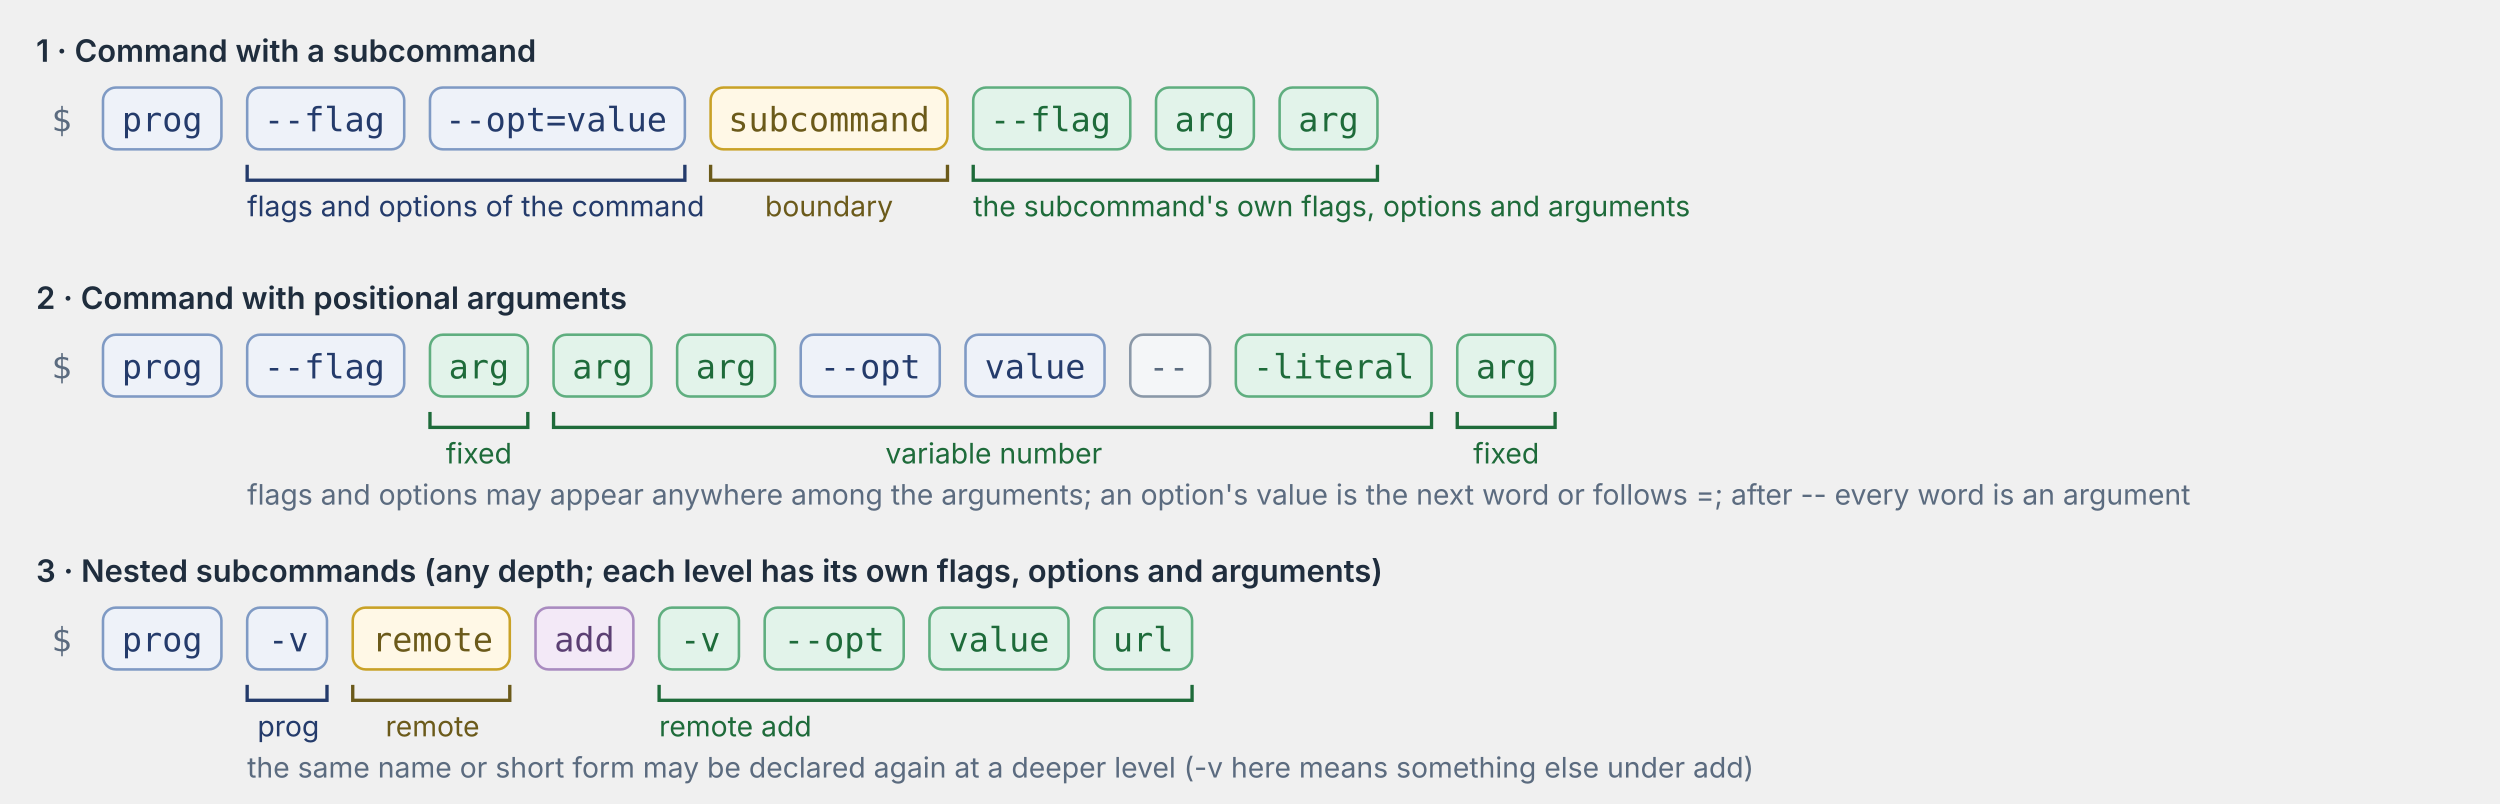
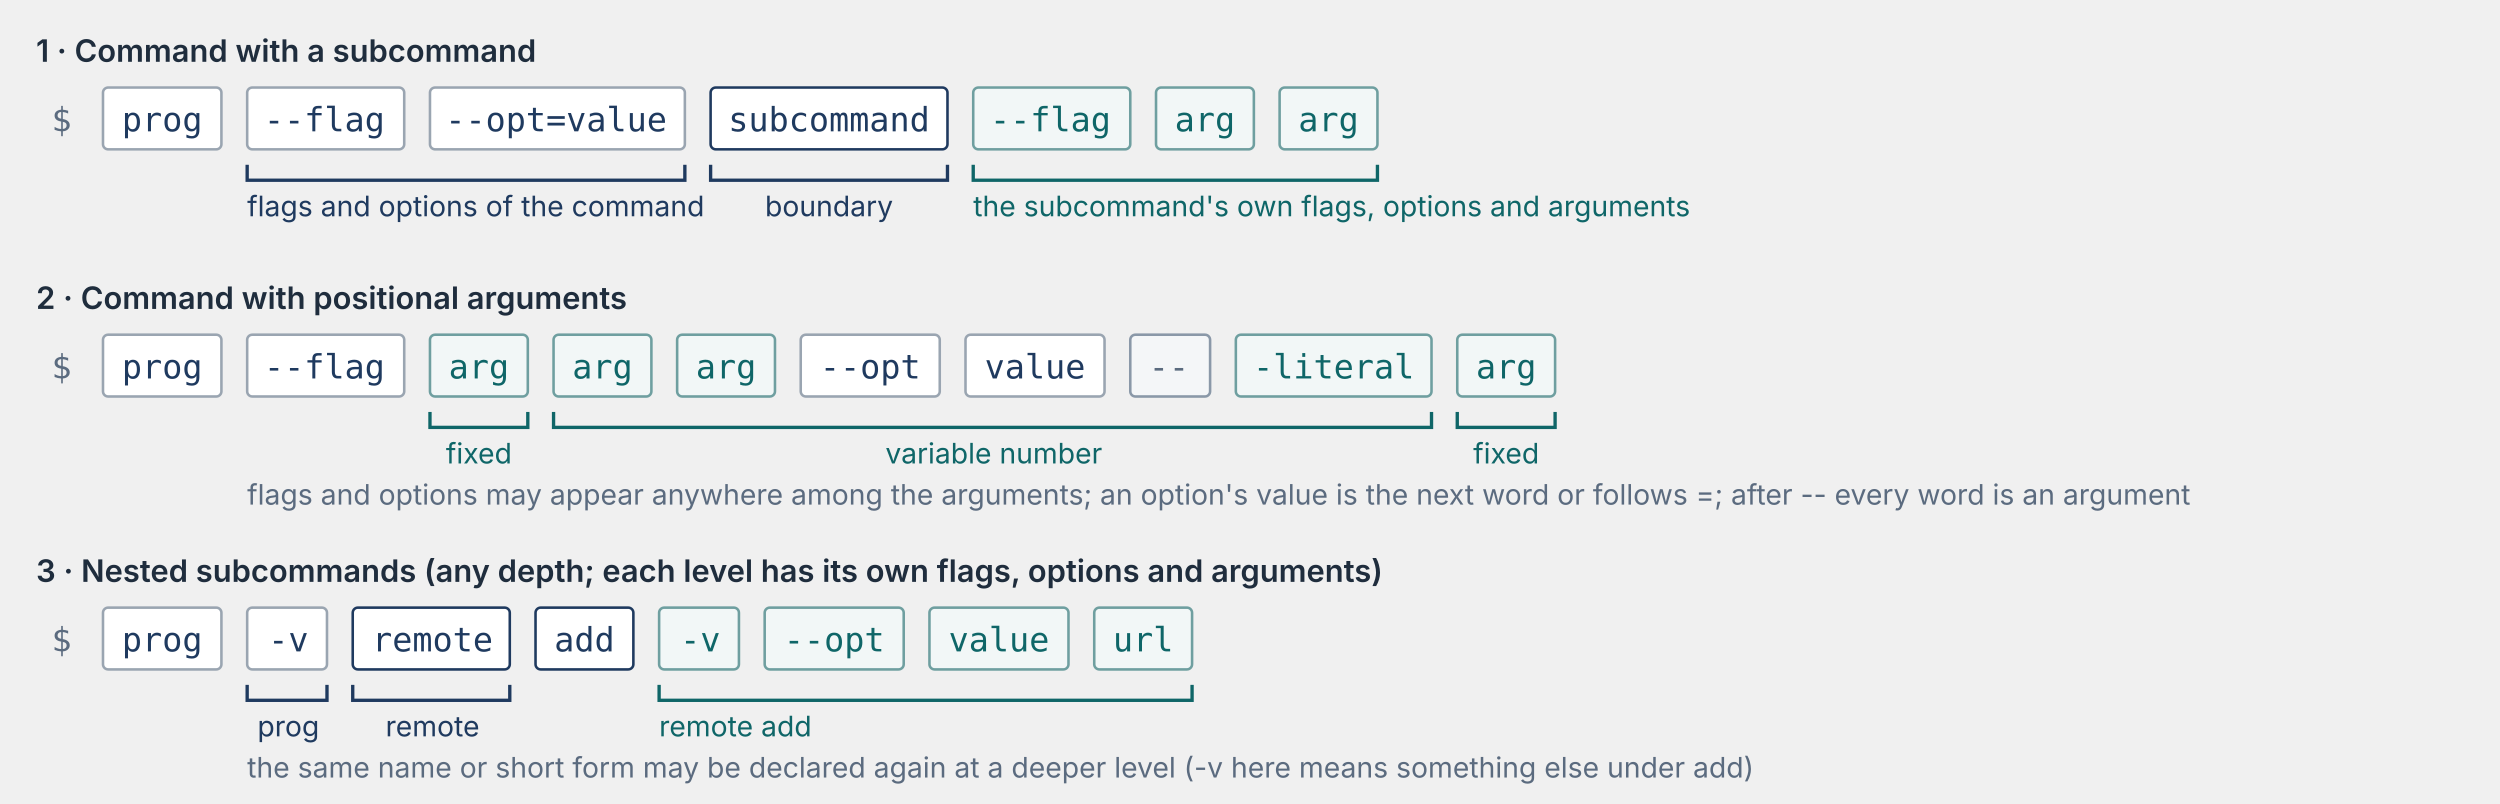
<svg xmlns="http://www.w3.org/2000/svg" viewBox="0 0 971 312" font-family="Inter, Roboto, Helvetica, Arial, sans-serif" role="img" aria-labelledby="t d">
  <text x="14" y="24" font-size="12" font-weight="600" fill="#1f2d3d">1 · Command with a subcommand</text>
  <text x="20" y="51" font-family="JetBrains Mono, Menlo, monospace" font-size="13" fill="#5b6b7f">$</text>
-   <rect x="40" y="34" width="46" height="24" rx="5" fill="#eef2f9" stroke="#7f9ac4" />
-   <text x="63" y="51" text-anchor="middle" font-family="JetBrains Mono, Menlo, monospace" font-size="13" fill="#243b6b">prog</text>
-   <rect x="96" y="34" width="61" height="24" rx="5" fill="#eef2f9" stroke="#7f9ac4" />
-   <text x="126" y="51" text-anchor="middle" font-family="JetBrains Mono, Menlo, monospace" font-size="13" fill="#243b6b">--flag</text>
-   <rect x="167" y="34" width="99" height="24" rx="5" fill="#eef2f9" stroke="#7f9ac4" />
-   <text x="216" y="51" text-anchor="middle" font-family="JetBrains Mono, Menlo, monospace" font-size="13" fill="#243b6b">--opt=value</text>
-   <rect x="276" y="34" width="92" height="24" rx="5" fill="#fff8e6" stroke="#c9a227" />
-   <text x="322" y="51" text-anchor="middle" font-family="JetBrains Mono, Menlo, monospace" font-size="13" fill="#6b5a1a">subcommand</text>
-   <rect x="378" y="34" width="61" height="24" rx="5" fill="#e2f3ea" stroke="#5fae7f" />
-   <text x="408" y="51" text-anchor="middle" font-family="JetBrains Mono, Menlo, monospace" font-size="13" fill="#1e6b3a">--flag</text>
-   <rect x="449" y="34" width="38" height="24" rx="5" fill="#e2f3ea" stroke="#5fae7f" />
-   <text x="468" y="51" text-anchor="middle" font-family="JetBrains Mono, Menlo, monospace" font-size="13" fill="#1e6b3a">arg</text>
-   <rect x="497" y="34" width="38" height="24" rx="5" fill="#e2f3ea" stroke="#5fae7f" />
-   <text x="516" y="51" text-anchor="middle" font-family="JetBrains Mono, Menlo, monospace" font-size="13" fill="#1e6b3a">arg</text>
-   <path d="M96 64 v6 h170 v-6" fill="none" stroke="#243b6b" stroke-width="1.3" />
-   <text x="96" y="84" text-anchor="start" font-size="11" fill="#243b6b">flags and options of the command</text>
-   <path d="M276 64 v6 h92 v-6" fill="none" stroke="#6b5a1a" stroke-width="1.3" />
-   <text x="322" y="84" text-anchor="middle" font-size="11" fill="#6b5a1a">boundary</text>
-   <path d="M378 64 v6 h157 v-6" fill="none" stroke="#1e6b3a" stroke-width="1.3" />
-   <text x="378" y="84" text-anchor="start" font-size="11" fill="#1e6b3a">the subcommand's own flags, options and arguments</text>
+   <rect x="40" y="34" width="46" height="24" rx="2" fill="#ffffff" stroke="#9aa5b1" />
+   <text x="63" y="51" text-anchor="middle" font-family="JetBrains Mono, Menlo, monospace" font-size="13" fill="#1f3a5f">prog</text>
+   <rect x="96" y="34" width="61" height="24" rx="2" fill="#ffffff" stroke="#9aa5b1" />
+   <text x="126" y="51" text-anchor="middle" font-family="JetBrains Mono, Menlo, monospace" font-size="13" fill="#1f3a5f">--flag</text>
+   <rect x="167" y="34" width="99" height="24" rx="2" fill="#ffffff" stroke="#9aa5b1" />
+   <text x="216" y="51" text-anchor="middle" font-family="JetBrains Mono, Menlo, monospace" font-size="13" fill="#1f3a5f">--opt=value</text>
+   <rect x="276" y="34" width="92" height="24" rx="2" fill="#ffffff" stroke="#1f3a5f" />
+   <text x="322" y="51" text-anchor="middle" font-family="JetBrains Mono, Menlo, monospace" font-size="13" fill="#1f3a5f">subcommand</text>
+   <rect x="378" y="34" width="61" height="24" rx="2" fill="#f2f7f7" stroke="#6f9fa0" />
+   <text x="408" y="51" text-anchor="middle" font-family="JetBrains Mono, Menlo, monospace" font-size="13" fill="#0f6668">--flag</text>
+   <rect x="449" y="34" width="38" height="24" rx="2" fill="#f2f7f7" stroke="#6f9fa0" />
+   <text x="468" y="51" text-anchor="middle" font-family="JetBrains Mono, Menlo, monospace" font-size="13" fill="#0f6668">arg</text>
+   <rect x="497" y="34" width="38" height="24" rx="2" fill="#f2f7f7" stroke="#6f9fa0" />
+   <text x="516" y="51" text-anchor="middle" font-family="JetBrains Mono, Menlo, monospace" font-size="13" fill="#0f6668">arg</text>
+   <path d="M96 64 v6 h170 v-6" fill="none" stroke="#1f3a5f" stroke-width="1.3" />
+   <text x="96" y="84" text-anchor="start" font-size="11" fill="#1f3a5f">flags and options of the command</text>
+   <path d="M276 64 v6 h92 v-6" fill="none" stroke="#1f3a5f" stroke-width="1.3" />
+   <text x="322" y="84" text-anchor="middle" font-size="11" fill="#1f3a5f">boundary</text>
+   <path d="M378 64 v6 h157 v-6" fill="none" stroke="#0f6668" stroke-width="1.3" />
+   <text x="378" y="84" text-anchor="start" font-size="11" fill="#0f6668">the subcommand's own flags, options and arguments</text>
  <text x="14" y="120" font-size="12" font-weight="600" fill="#1f2d3d">2 · Command with positional arguments</text>
  <text x="20" y="147" font-family="JetBrains Mono, Menlo, monospace" font-size="13" fill="#5b6b7f">$</text>
-   <rect x="40" y="130" width="46" height="24" rx="5" fill="#eef2f9" stroke="#7f9ac4" />
-   <text x="63" y="147" text-anchor="middle" font-family="JetBrains Mono, Menlo, monospace" font-size="13" fill="#243b6b">prog</text>
-   <rect x="96" y="130" width="61" height="24" rx="5" fill="#eef2f9" stroke="#7f9ac4" />
-   <text x="126" y="147" text-anchor="middle" font-family="JetBrains Mono, Menlo, monospace" font-size="13" fill="#243b6b">--flag</text>
-   <rect x="167" y="130" width="38" height="24" rx="5" fill="#e2f3ea" stroke="#5fae7f" />
-   <text x="186" y="147" text-anchor="middle" font-family="JetBrains Mono, Menlo, monospace" font-size="13" fill="#1e6b3a">arg</text>
-   <rect x="215" y="130" width="38" height="24" rx="5" fill="#e2f3ea" stroke="#5fae7f" />
-   <text x="234" y="147" text-anchor="middle" font-family="JetBrains Mono, Menlo, monospace" font-size="13" fill="#1e6b3a">arg</text>
-   <rect x="263" y="130" width="38" height="24" rx="5" fill="#e2f3ea" stroke="#5fae7f" />
-   <text x="282" y="147" text-anchor="middle" font-family="JetBrains Mono, Menlo, monospace" font-size="13" fill="#1e6b3a">arg</text>
-   <rect x="311" y="130" width="54" height="24" rx="5" fill="#eef2f9" stroke="#7f9ac4" />
-   <text x="338" y="147" text-anchor="middle" font-family="JetBrains Mono, Menlo, monospace" font-size="13" fill="#243b6b">--opt</text>
-   <rect x="375" y="130" width="54" height="24" rx="5" fill="#eef2f9" stroke="#7f9ac4" />
-   <text x="402" y="147" text-anchor="middle" font-family="JetBrains Mono, Menlo, monospace" font-size="13" fill="#243b6b">value</text>
-   <rect x="439" y="130" width="31" height="24" rx="5" fill="#f4f6f8" stroke="#8a98a8" />
+   <rect x="40" y="130" width="46" height="24" rx="2" fill="#ffffff" stroke="#9aa5b1" />
+   <text x="63" y="147" text-anchor="middle" font-family="JetBrains Mono, Menlo, monospace" font-size="13" fill="#1f3a5f">prog</text>
+   <rect x="96" y="130" width="61" height="24" rx="2" fill="#ffffff" stroke="#9aa5b1" />
+   <text x="126" y="147" text-anchor="middle" font-family="JetBrains Mono, Menlo, monospace" font-size="13" fill="#1f3a5f">--flag</text>
+   <rect x="167" y="130" width="38" height="24" rx="2" fill="#f2f7f7" stroke="#6f9fa0" />
+   <text x="186" y="147" text-anchor="middle" font-family="JetBrains Mono, Menlo, monospace" font-size="13" fill="#0f6668">arg</text>
+   <rect x="215" y="130" width="38" height="24" rx="2" fill="#f2f7f7" stroke="#6f9fa0" />
+   <text x="234" y="147" text-anchor="middle" font-family="JetBrains Mono, Menlo, monospace" font-size="13" fill="#0f6668">arg</text>
+   <rect x="263" y="130" width="38" height="24" rx="2" fill="#f2f7f7" stroke="#6f9fa0" />
+   <text x="282" y="147" text-anchor="middle" font-family="JetBrains Mono, Menlo, monospace" font-size="13" fill="#0f6668">arg</text>
+   <rect x="311" y="130" width="54" height="24" rx="2" fill="#ffffff" stroke="#9aa5b1" />
+   <text x="338" y="147" text-anchor="middle" font-family="JetBrains Mono, Menlo, monospace" font-size="13" fill="#1f3a5f">--opt</text>
+   <rect x="375" y="130" width="54" height="24" rx="2" fill="#ffffff" stroke="#9aa5b1" />
+   <text x="402" y="147" text-anchor="middle" font-family="JetBrains Mono, Menlo, monospace" font-size="13" fill="#1f3a5f">value</text>
+   <rect x="439" y="130" width="31" height="24" rx="2" fill="#f4f6f8" stroke="#8a98a8" />
  <text x="454" y="147" text-anchor="middle" font-family="JetBrains Mono, Menlo, monospace" font-size="13" fill="#5b6b7f">--</text>
-   <rect x="480" y="130" width="76" height="24" rx="5" fill="#e2f3ea" stroke="#5fae7f" />
-   <text x="518" y="147" text-anchor="middle" font-family="JetBrains Mono, Menlo, monospace" font-size="13" fill="#1e6b3a">-literal</text>
-   <rect x="566" y="130" width="38" height="24" rx="5" fill="#e2f3ea" stroke="#5fae7f" />
-   <text x="585" y="147" text-anchor="middle" font-family="JetBrains Mono, Menlo, monospace" font-size="13" fill="#1e6b3a">arg</text>
-   <path d="M167 160 v6 h38 v-6" fill="none" stroke="#1e6b3a" stroke-width="1.3" />
-   <text x="186" y="180" text-anchor="middle" font-size="11" fill="#1e6b3a">fixed</text>
-   <path d="M215 160 v6 h341 v-6" fill="none" stroke="#1e6b3a" stroke-width="1.3" />
-   <text x="386" y="180" text-anchor="middle" font-size="11" fill="#1e6b3a">variable number</text>
-   <path d="M566 160 v6 h38 v-6" fill="none" stroke="#1e6b3a" stroke-width="1.3" />
-   <text x="585" y="180" text-anchor="middle" font-size="11" fill="#1e6b3a">fixed</text>
+   <rect x="480" y="130" width="76" height="24" rx="2" fill="#f2f7f7" stroke="#6f9fa0" />
+   <text x="518" y="147" text-anchor="middle" font-family="JetBrains Mono, Menlo, monospace" font-size="13" fill="#0f6668">-literal</text>
+   <rect x="566" y="130" width="38" height="24" rx="2" fill="#f2f7f7" stroke="#6f9fa0" />
+   <text x="585" y="147" text-anchor="middle" font-family="JetBrains Mono, Menlo, monospace" font-size="13" fill="#0f6668">arg</text>
+   <path d="M167 160 v6 h38 v-6" fill="none" stroke="#0f6668" stroke-width="1.3" />
+   <text x="186" y="180" text-anchor="middle" font-size="11" fill="#0f6668">fixed</text>
+   <path d="M215 160 v6 h341 v-6" fill="none" stroke="#0f6668" stroke-width="1.3" />
+   <text x="386" y="180" text-anchor="middle" font-size="11" fill="#0f6668">variable number</text>
+   <path d="M566 160 v6 h38 v-6" fill="none" stroke="#0f6668" stroke-width="1.3" />
+   <text x="585" y="180" text-anchor="middle" font-size="11" fill="#0f6668">fixed</text>
  <text x="96" y="196" font-size="11" fill="#5b6b7f">flags and options may appear anywhere among the arguments; an option's value is the next word or follows =; after -- every word is an argument</text>
  <text x="14" y="226" font-size="12" font-weight="600" fill="#1f2d3d">3 · Nested subcommands (any depth; each level has its own flags, options and arguments)</text>
  <text x="20" y="253" font-family="JetBrains Mono, Menlo, monospace" font-size="13" fill="#5b6b7f">$</text>
-   <rect x="40" y="236" width="46" height="24" rx="5" fill="#eef2f9" stroke="#7f9ac4" />
-   <text x="63" y="253" text-anchor="middle" font-family="JetBrains Mono, Menlo, monospace" font-size="13" fill="#243b6b">prog</text>
-   <rect x="96" y="236" width="31" height="24" rx="5" fill="#eef2f9" stroke="#7f9ac4" />
-   <text x="112" y="253" text-anchor="middle" font-family="JetBrains Mono, Menlo, monospace" font-size="13" fill="#243b6b">-v</text>
-   <rect x="137" y="236" width="61" height="24" rx="5" fill="#fff8e6" stroke="#c9a227" />
-   <text x="168" y="253" text-anchor="middle" font-family="JetBrains Mono, Menlo, monospace" font-size="13" fill="#6b5a1a">remote</text>
-   <rect x="208" y="236" width="38" height="24" rx="5" fill="#f3e9f7" stroke="#a98bc0" />
-   <text x="227" y="253" text-anchor="middle" font-family="JetBrains Mono, Menlo, monospace" font-size="13" fill="#5b3f73">add</text>
-   <rect x="256" y="236" width="31" height="24" rx="5" fill="#e2f3ea" stroke="#5fae7f" />
-   <text x="272" y="253" text-anchor="middle" font-family="JetBrains Mono, Menlo, monospace" font-size="13" fill="#1e6b3a">-v</text>
-   <rect x="297" y="236" width="54" height="24" rx="5" fill="#e2f3ea" stroke="#5fae7f" />
-   <text x="324" y="253" text-anchor="middle" font-family="JetBrains Mono, Menlo, monospace" font-size="13" fill="#1e6b3a">--opt</text>
-   <rect x="361" y="236" width="54" height="24" rx="5" fill="#e2f3ea" stroke="#5fae7f" />
-   <text x="388" y="253" text-anchor="middle" font-family="JetBrains Mono, Menlo, monospace" font-size="13" fill="#1e6b3a">value</text>
-   <rect x="425" y="236" width="38" height="24" rx="5" fill="#e2f3ea" stroke="#5fae7f" />
-   <text x="444" y="253" text-anchor="middle" font-family="JetBrains Mono, Menlo, monospace" font-size="13" fill="#1e6b3a">url</text>
-   <path d="M96 266 v6 h31 v-6" fill="none" stroke="#243b6b" stroke-width="1.3" />
-   <text x="112" y="286" text-anchor="middle" font-size="11" fill="#243b6b">prog</text>
-   <path d="M137 266 v6 h61 v-6" fill="none" stroke="#6b5a1a" stroke-width="1.3" />
-   <text x="168" y="286" text-anchor="middle" font-size="11" fill="#6b5a1a">remote</text>
-   <path d="M256 266 v6 h207 v-6" fill="none" stroke="#1e6b3a" stroke-width="1.3" />
-   <text x="256" y="286" text-anchor="start" font-size="11" fill="#1e6b3a">remote add</text>
+   <rect x="40" y="236" width="46" height="24" rx="2" fill="#ffffff" stroke="#9aa5b1" />
+   <text x="63" y="253" text-anchor="middle" font-family="JetBrains Mono, Menlo, monospace" font-size="13" fill="#1f3a5f">prog</text>
+   <rect x="96" y="236" width="31" height="24" rx="2" fill="#ffffff" stroke="#9aa5b1" />
+   <text x="112" y="253" text-anchor="middle" font-family="JetBrains Mono, Menlo, monospace" font-size="13" fill="#1f3a5f">-v</text>
+   <rect x="137" y="236" width="61" height="24" rx="2" fill="#ffffff" stroke="#1f3a5f" />
+   <text x="168" y="253" text-anchor="middle" font-family="JetBrains Mono, Menlo, monospace" font-size="13" fill="#1f3a5f">remote</text>
+   <rect x="208" y="236" width="38" height="24" rx="2" fill="#ffffff" stroke="#1f3a5f" />
+   <text x="227" y="253" text-anchor="middle" font-family="JetBrains Mono, Menlo, monospace" font-size="13" fill="#1f3a5f">add</text>
+   <rect x="256" y="236" width="31" height="24" rx="2" fill="#f2f7f7" stroke="#6f9fa0" />
+   <text x="272" y="253" text-anchor="middle" font-family="JetBrains Mono, Menlo, monospace" font-size="13" fill="#0f6668">-v</text>
+   <rect x="297" y="236" width="54" height="24" rx="2" fill="#f2f7f7" stroke="#6f9fa0" />
+   <text x="324" y="253" text-anchor="middle" font-family="JetBrains Mono, Menlo, monospace" font-size="13" fill="#0f6668">--opt</text>
+   <rect x="361" y="236" width="54" height="24" rx="2" fill="#f2f7f7" stroke="#6f9fa0" />
+   <text x="388" y="253" text-anchor="middle" font-family="JetBrains Mono, Menlo, monospace" font-size="13" fill="#0f6668">value</text>
+   <rect x="425" y="236" width="38" height="24" rx="2" fill="#f2f7f7" stroke="#6f9fa0" />
+   <text x="444" y="253" text-anchor="middle" font-family="JetBrains Mono, Menlo, monospace" font-size="13" fill="#0f6668">url</text>
+   <path d="M96 266 v6 h31 v-6" fill="none" stroke="#1f3a5f" stroke-width="1.3" />
+   <text x="112" y="286" text-anchor="middle" font-size="11" fill="#1f3a5f">prog</text>
+   <path d="M137 266 v6 h61 v-6" fill="none" stroke="#1f3a5f" stroke-width="1.3" />
+   <text x="168" y="286" text-anchor="middle" font-size="11" fill="#1f3a5f">remote</text>
+   <path d="M256 266 v6 h207 v-6" fill="none" stroke="#0f6668" stroke-width="1.3" />
+   <text x="256" y="286" text-anchor="start" font-size="11" fill="#0f6668">remote add</text>
  <text x="96" y="302" font-size="11" fill="#5b6b7f">the same name or short form may be declared again at a deeper level (-v here means something else under add)</text>
</svg>
